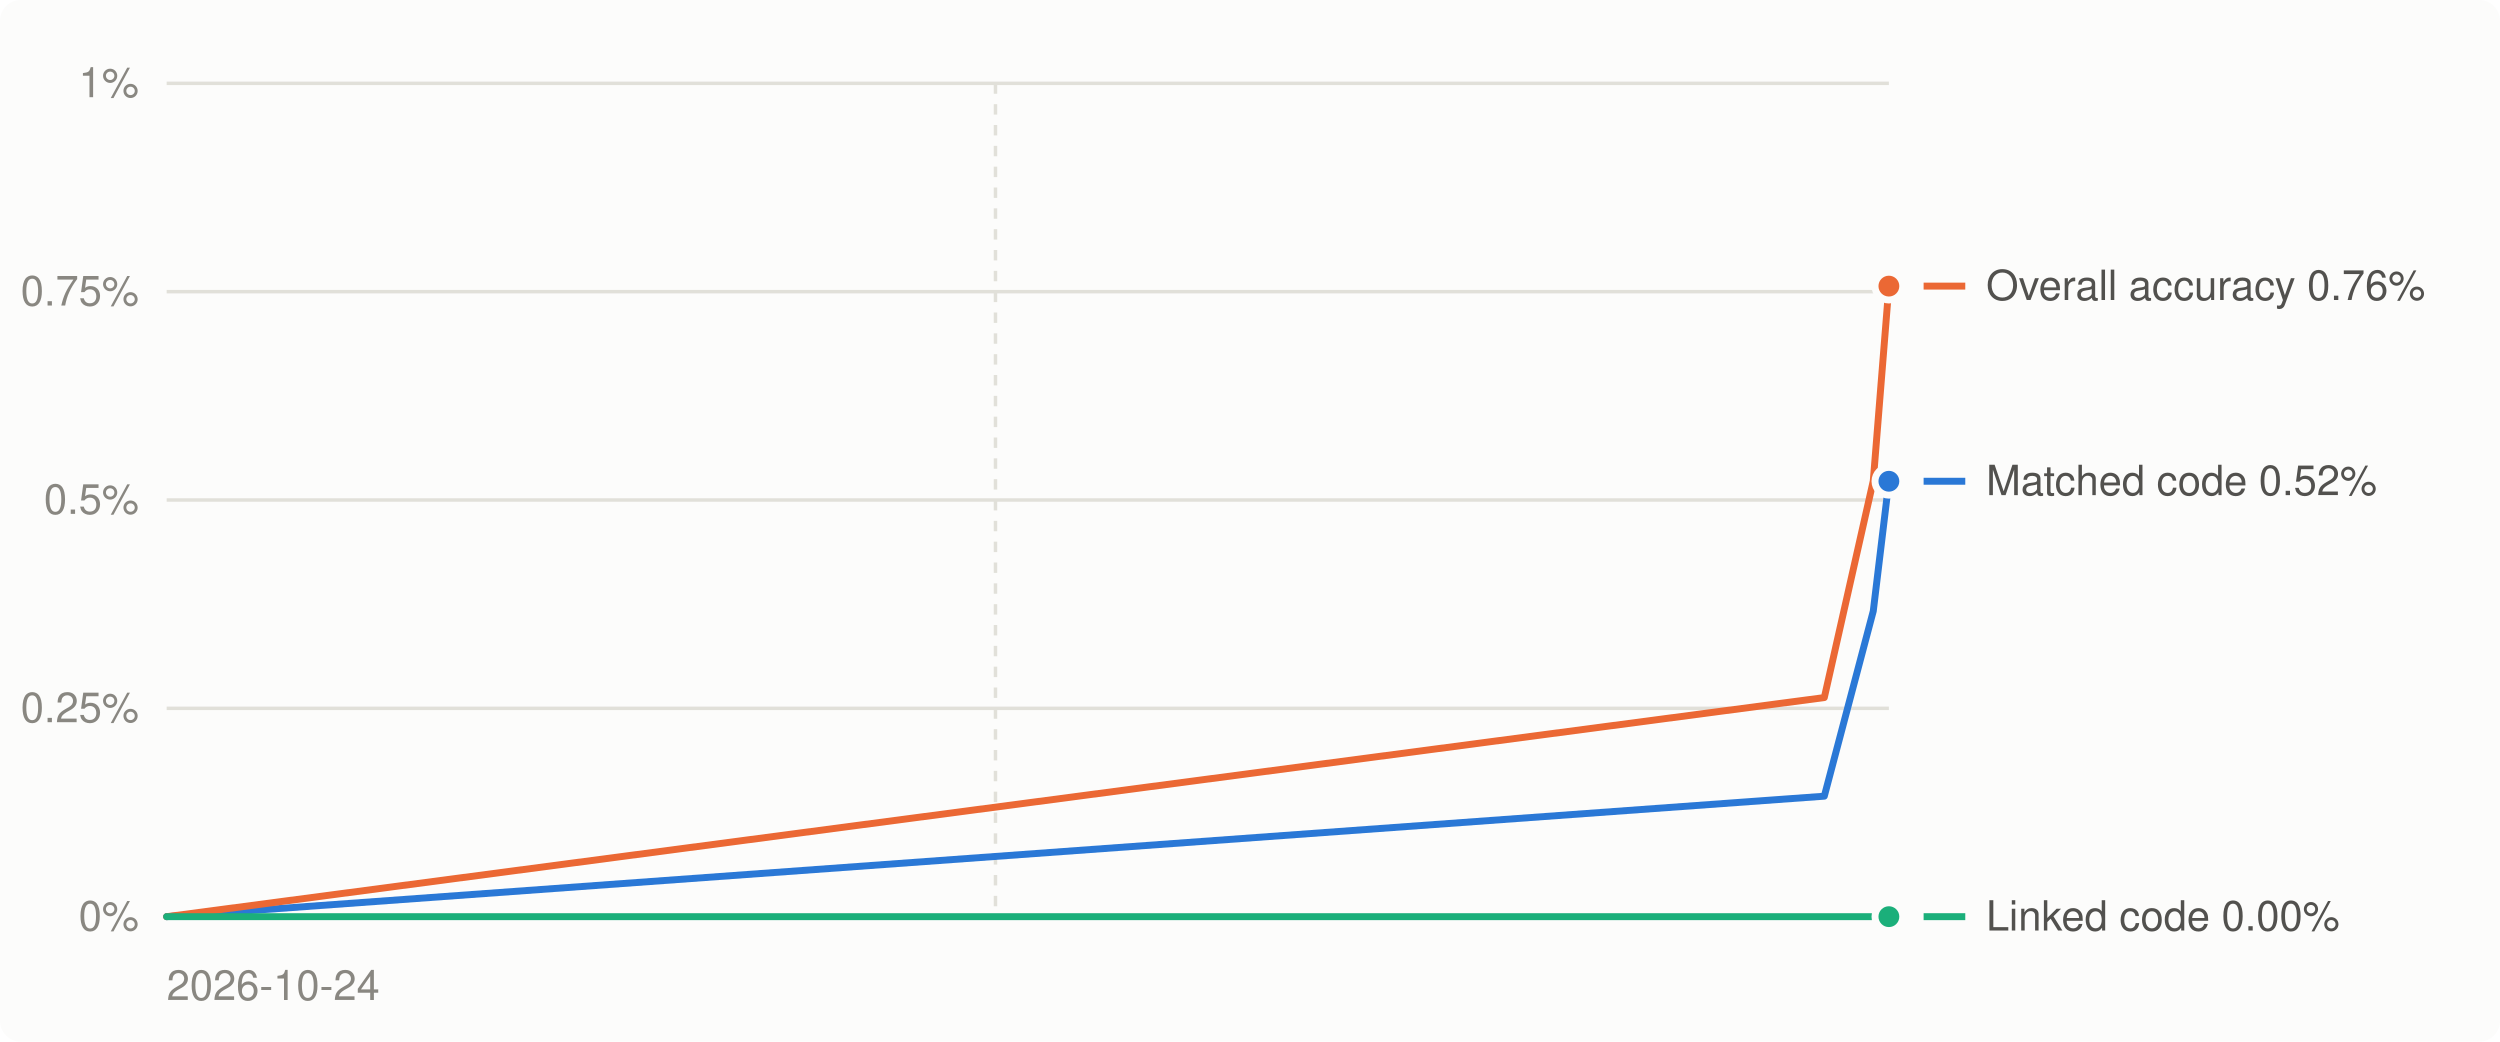
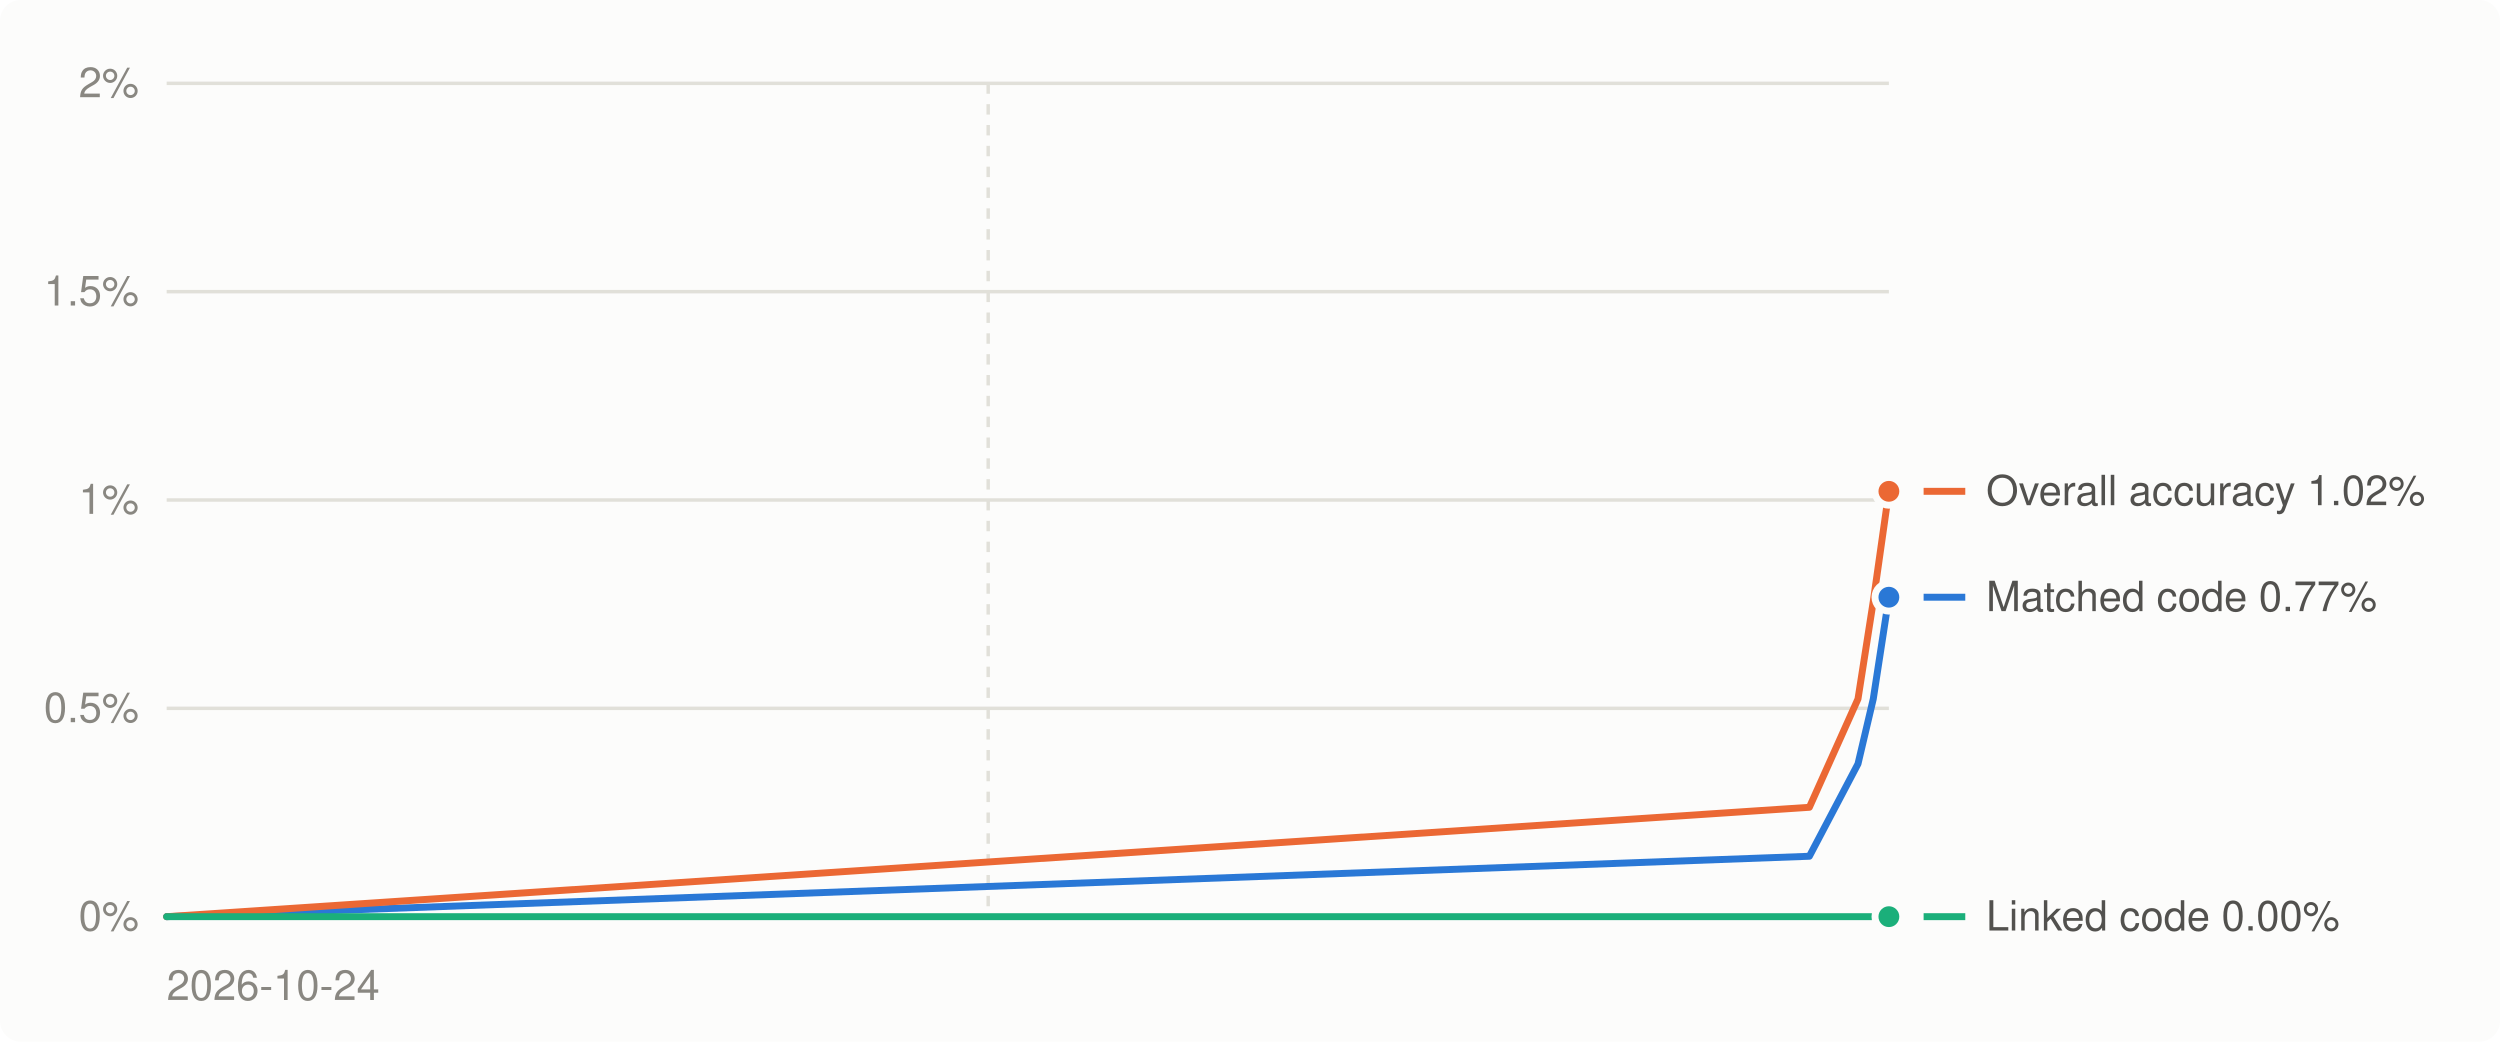
<svg xmlns="http://www.w3.org/2000/svg" viewBox="0 0 720 300" width="720" height="300" role="img" aria-label="Decompilation progress over time">
  <style>
.bg{fill:#fcfcfb}.grid{stroke:#e1e0d9}.muted{fill:#898781}.lbl{fill:#52514e}.ln0{stroke:#2a78d6}.dot0{fill:#2a78d6;stroke:#fcfcfb}.ln1{stroke:#eb6834}.dot1{fill:#eb6834;stroke:#fcfcfb}.ln2{stroke:#1baf7a}.dot2{fill:#1baf7a;stroke:#fcfcfb}
@media (prefers-color-scheme: dark){.bg{fill:#1a1a19}.grid{stroke:#2c2c2a}.muted{fill:#898781}.lbl{fill:#c3c2b7}.ln0{stroke:#3987e5}.dot0{fill:#3987e5;stroke:#1a1a19}.ln1{stroke:#d95926}.dot1{fill:#d95926;stroke:#1a1a19}.ln2{stroke:#199e70}.dot2{fill:#199e70;stroke:#1a1a19}}
text{font:12px -apple-system,BlinkMacSystemFont,'Segoe UI',Helvetica,Arial,sans-serif}
</style>
  <rect class="bg" width="720" height="300" rx="6" />
  <line x1="48" x2="544" y1="264.0" y2="264.0" class="grid" stroke-width="1" />
  <text x="40" y="268.0" class="muted" text-anchor="end">0%</text>
  <line x1="48" x2="544" y1="204.0" y2="204.0" class="grid" stroke-width="1" />
-   <text x="40" y="208.0" class="muted" text-anchor="end">0.25%</text>
+   <text x="40" y="208.0" class="muted" text-anchor="end">0.5%</text>
  <line x1="48" x2="544" y1="144.0" y2="144.0" class="grid" stroke-width="1" />
-   <text x="40" y="148.0" class="muted" text-anchor="end">0.5%</text>
+   <text x="40" y="148.0" class="muted" text-anchor="end">1%</text>
  <line x1="48" x2="544" y1="84.0" y2="84.0" class="grid" stroke-width="1" />
-   <text x="40" y="88.0" class="muted" text-anchor="end">0.75%</text>
+   <text x="40" y="88.0" class="muted" text-anchor="end">1.5%</text>
  <line x1="48" x2="544" y1="24.0" y2="24.0" class="grid" stroke-width="1" />
-   <text x="40" y="28.0" class="muted" text-anchor="end">1%</text>
-   <line x1="286.7" x2="286.7" y1="24" y2="264" class="grid" stroke-width="1" stroke-dasharray="3 3" />
+   <text x="40" y="28.0" class="muted" text-anchor="end">2%</text>
+   <line x1="284.6" x2="284.6" y1="24" y2="264" class="grid" stroke-width="1" stroke-dasharray="3 3" />
  <text class="muted" x="48.0" y="288" text-anchor="start">2026-10-24</text>
-   <polyline points="48.0,264.0 525.4,229.3 539.5,176.0 544.0,138.6" fill="none" class="ln0" stroke-width="2" stroke-linejoin="round" stroke-linecap="round" />
-   <polyline points="48.0,264.0 525.4,200.9 539.5,138.5 544.0,82.4" fill="none" class="ln1" stroke-width="2" stroke-linejoin="round" stroke-linecap="round" />
-   <polyline points="48.0,264.0 525.4,264.0 539.5,264.0 544.0,264.0" fill="none" class="ln2" stroke-width="2" stroke-linejoin="round" stroke-linecap="round" />
-   <circle cx="544.0" cy="138.6" r="4" class="dot0" stroke-width="2" />
-   <circle cx="544.0" cy="82.4" r="4" class="dot1" stroke-width="2" />
+   <polyline points="48.0,264.0 521.1,246.6 535.1,220.0 539.5,201.3 544.0,172.0" fill="none" class="ln0" stroke-width="2" stroke-linejoin="round" stroke-linecap="round" />
+   <polyline points="48.0,264.0 521.1,232.5 535.1,201.3 539.5,173.2 544.0,141.5" fill="none" class="ln1" stroke-width="2" stroke-linejoin="round" stroke-linecap="round" />
+   <polyline points="48.0,264.0 521.1,264.0 535.1,264.0 539.5,264.0 544.0,264.0" fill="none" class="ln2" stroke-width="2" stroke-linejoin="round" stroke-linecap="round" />
+   <circle cx="544.0" cy="172.0" r="4" class="dot0" stroke-width="2" />
+   <circle cx="544.0" cy="141.5" r="4" class="dot1" stroke-width="2" />
  <circle cx="544.0" cy="264.0" r="4" class="dot2" stroke-width="2" />
  <line x1="554" x2="566" y1="264.0" y2="264.0" class="ln2" stroke-width="2" />
  <text class="lbl" x="572" y="268.0">Linked code 0.00%</text>
-   <line x1="554" x2="566" y1="138.6" y2="138.6" class="ln0" stroke-width="2" />
-   <text class="lbl" x="572" y="142.6">Matched code 0.52%</text>
-   <line x1="554" x2="566" y1="82.4" y2="82.4" class="ln1" stroke-width="2" />
-   <text class="lbl" x="572" y="86.4">Overall accuracy 0.76%</text>
+   <line x1="554" x2="566" y1="172.0" y2="172.0" class="ln0" stroke-width="2" />
+   <text class="lbl" x="572" y="176.0">Matched code 0.77%</text>
+   <line x1="554" x2="566" y1="141.5" y2="141.5" class="ln1" stroke-width="2" />
+   <text class="lbl" x="572" y="145.5">Overall accuracy 1.02%</text>
</svg>
